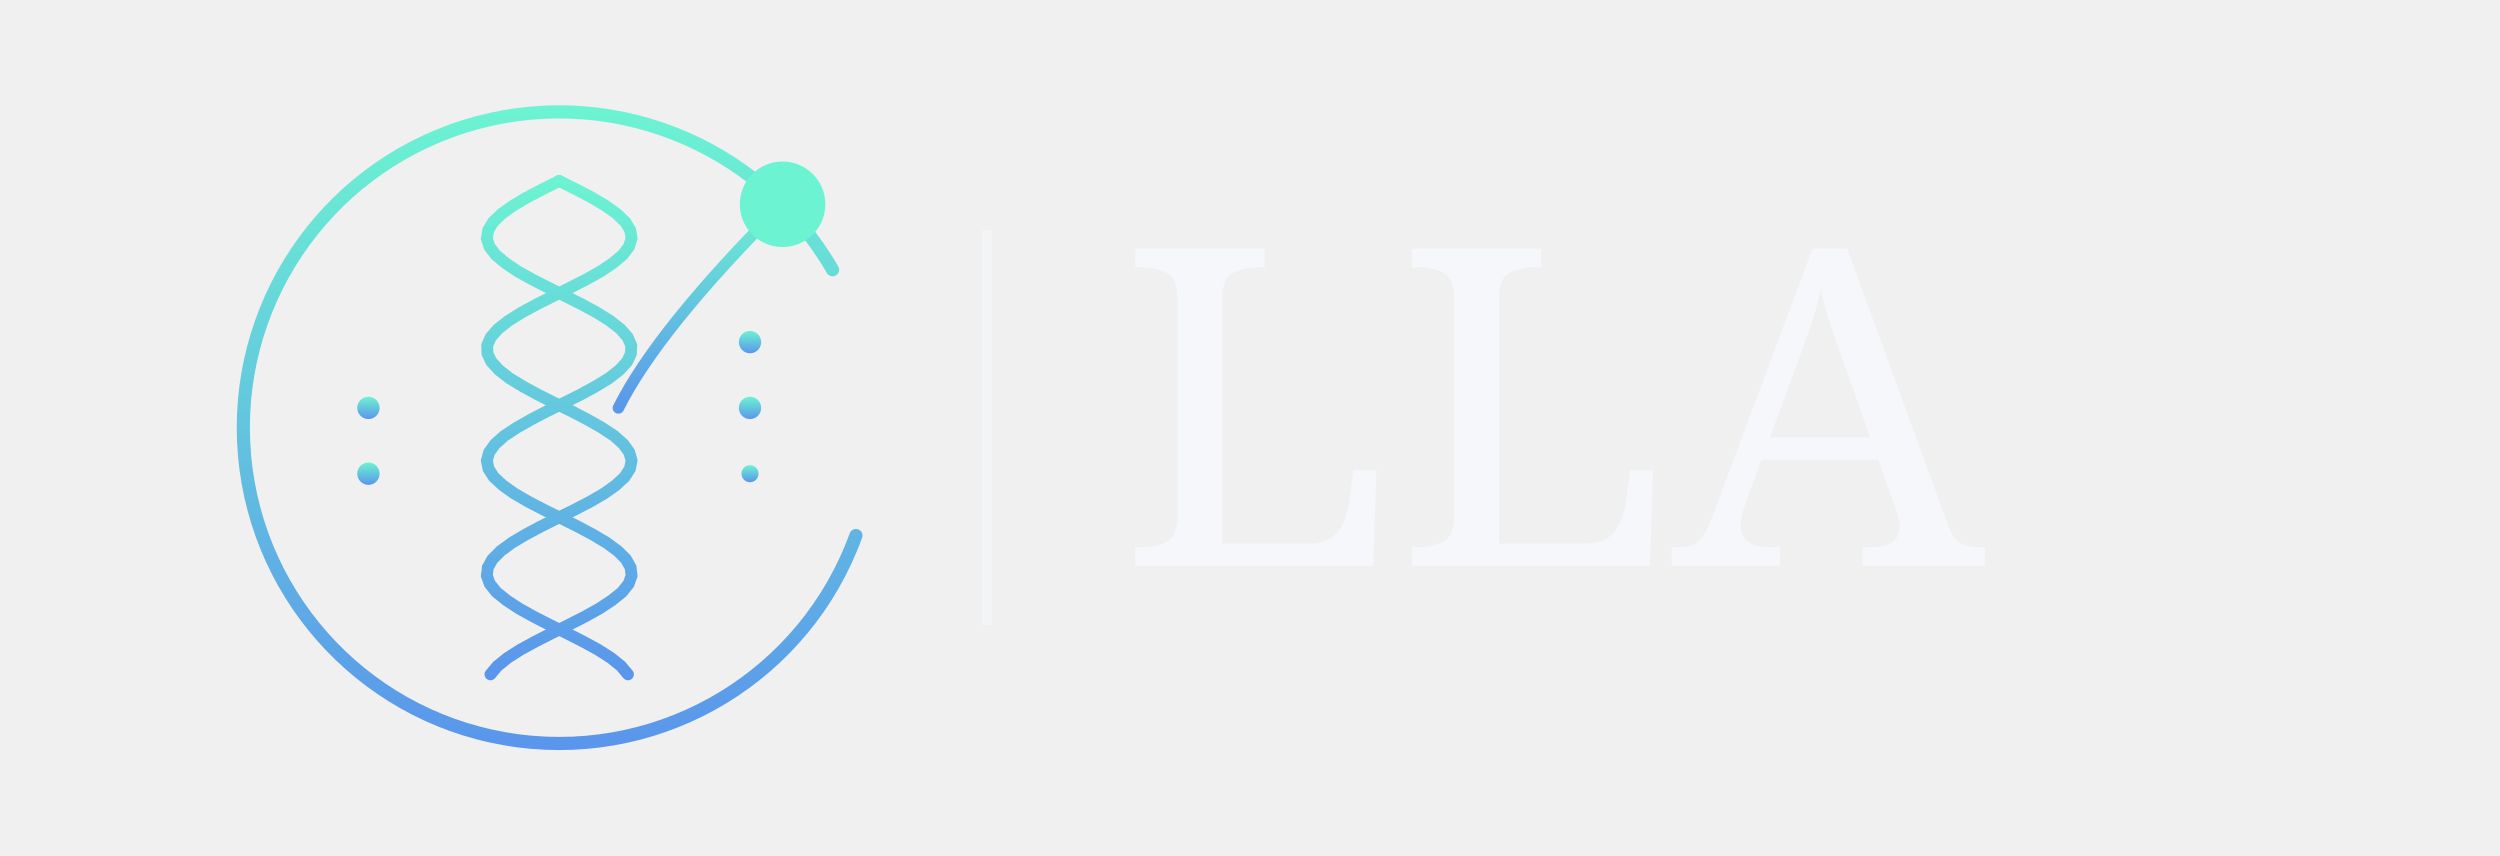
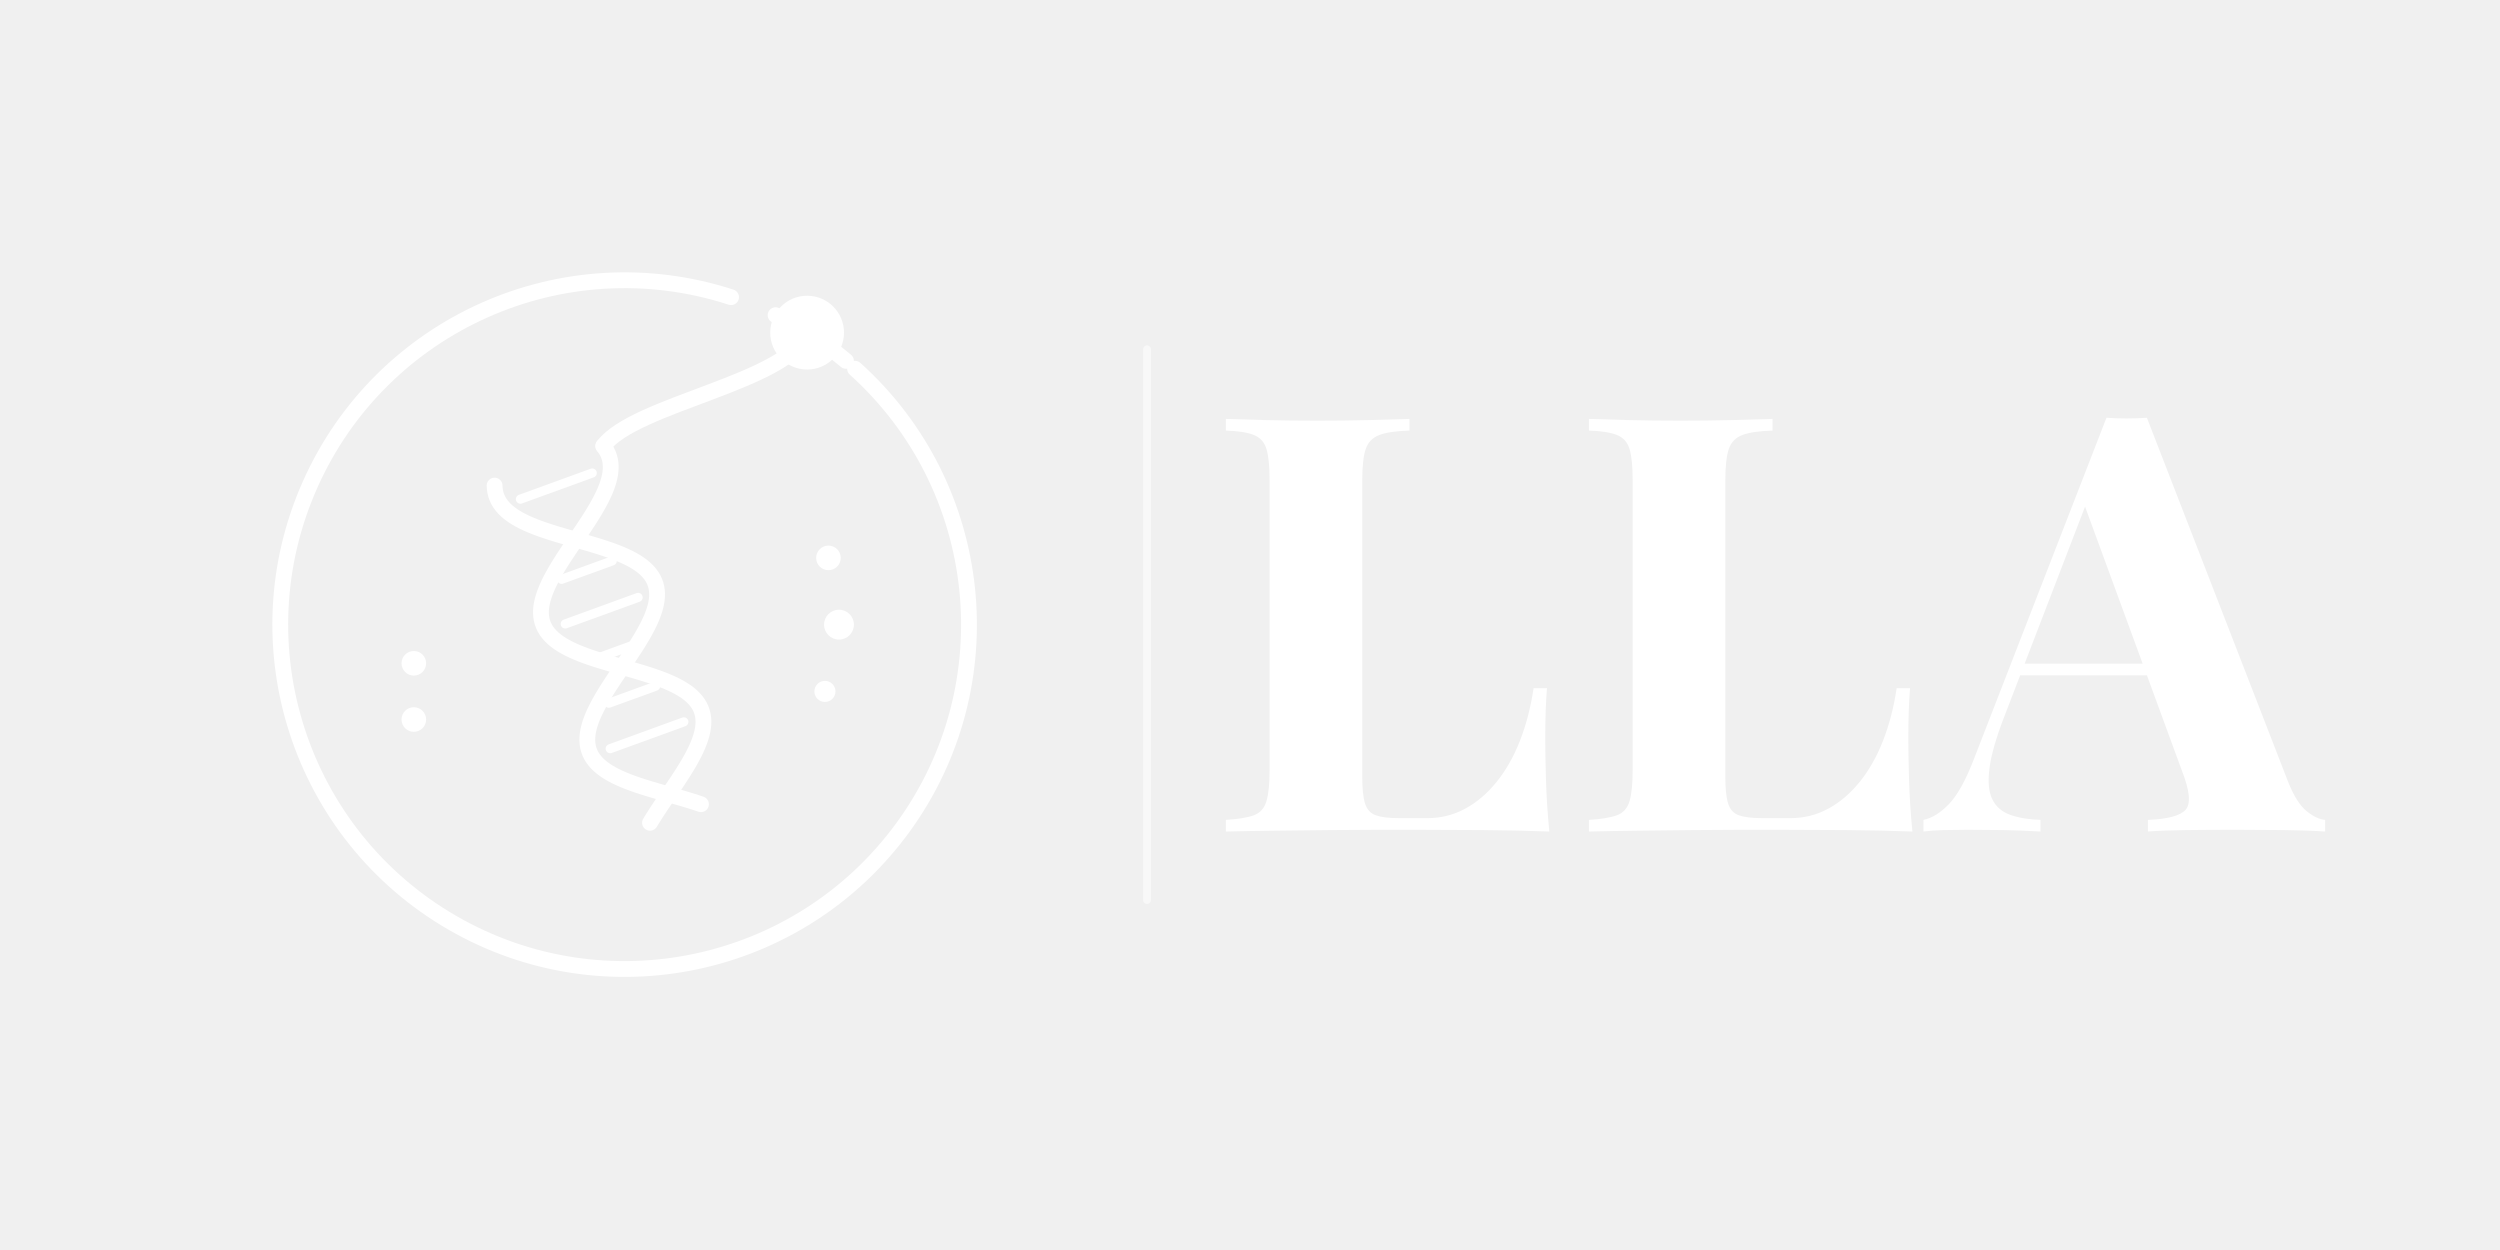
- <svg xmlns="http://www.w3.org/2000/svg" viewBox="0 0 760 260" width="760" height="260">
+ <svg xmlns="http://www.w3.org/2000/svg" width="1024.57" height="512.00" viewBox="0 0 1024.57 512.00">
  <defs>
-     <linearGradient id="g" x1="0" y1="0" x2="0" y2="1">
+     <linearGradient id="embGrad" x1="0.85" y1="0.0" x2="0.1" y2="1.0">
      <stop offset="0" stop-color="#6CF3D2" />
      <stop offset="1" stop-color="#5A96EB" />
    </linearGradient>
  </defs>
-   <g transform="translate(40,0)">
-     <path d="M 220.2 162.8 A 96 96 0 1 1 213.1 82.0" fill="none" stroke="url(#g)" stroke-width="4" stroke-linecap="round" />
-     <path d="M 130.0 55.0 L 135.0 57.5 L 139.8 60.0 L 144.0 62.5 L 147.5 65.0 L 150.1 67.5 L 151.6 70.0 L 152.0 72.5 L 151.2 75.0 L 149.3 77.5 L 146.3 80.0 L 142.6 82.5 L 138.1 85.0 L 133.2 87.5 L 128.2 90.0 L 123.2 92.5 L 118.6 95.0 L 114.6 97.5 L 111.4 100.0 L 109.2 102.5 L 108.1 105.0 L 108.2 107.5 L 109.4 110.0 L 111.7 112.5 L 114.9 115.0 L 119.0 117.5 L 123.6 120.0 L 128.6 122.5 L 133.7 125.0 L 138.5 127.5 L 142.9 130.0 L 146.7 132.5 L 149.5 135.0 L 151.3 137.5 L 152.0 140.0 L 151.5 142.5 L 149.9 145.0 L 147.2 147.5 L 143.7 150.0 L 139.4 152.5 L 134.6 155.0 L 129.5 157.5 L 124.5 160.0 L 119.8 162.5 L 115.6 165.0 L 112.2 167.5 L 109.7 170.0 L 108.3 172.5 L 108.0 175.0 L 108.9 177.5 L 110.9 180.0 L 114.0 182.5 L 117.8 185.0 L 122.3 187.5 L 127.2 190.0 L 132.3 192.5 L 137.2 195.0 L 141.8 197.5 L 145.7 200.0 L 148.8 202.5 L 150.9 205.0 " fill="none" stroke="url(#g)" stroke-width="3.6" stroke-linecap="round" />
-     <path d="M 130.0 55.0 L 125.0 57.5 L 120.2 60.0 L 116.0 62.5 L 112.5 65.0 L 109.9 67.5 L 108.4 70.0 L 108.0 72.5 L 108.8 75.0 L 110.7 77.5 L 113.7 80.0 L 117.4 82.5 L 121.9 85.0 L 126.8 87.5 L 131.8 90.0 L 136.8 92.5 L 141.4 95.0 L 145.4 97.5 L 148.6 100.0 L 150.8 102.5 L 151.9 105.0 L 151.8 107.5 L 150.6 110.0 L 148.3 112.5 L 145.1 115.0 L 141.0 117.5 L 136.4 120.0 L 131.4 122.5 L 126.3 125.0 L 121.5 127.5 L 117.1 130.0 L 113.3 132.5 L 110.5 135.0 L 108.7 137.5 L 108.0 140.0 L 108.5 142.5 L 110.1 145.0 L 112.8 147.5 L 116.3 150.0 L 120.6 152.5 L 125.4 155.0 L 130.5 157.5 L 135.5 160.0 L 140.2 162.5 L 144.4 165.0 L 147.8 167.5 L 150.3 170.0 L 151.7 172.5 L 152.0 175.0 L 151.1 177.5 L 149.1 180.0 L 146.0 182.5 L 142.2 185.0 L 137.7 187.5 L 132.8 190.0 L 127.7 192.5 L 122.8 195.0 L 118.2 197.5 L 114.3 200.0 L 111.2 202.5 L 109.1 205.0 " fill="none" stroke="url(#g)" stroke-width="3.6" stroke-linecap="round" />
-     <line x1="139.8" y1="60.0" x2="120.2" y2="60.0" stroke="url(#g)" stroke-width="3.2" stroke-linecap="round" />
-     <line x1="152.0" y1="72.5" x2="108.0" y2="72.5" stroke="url(#g)" stroke-width="3.2" stroke-linecap="round" />
-     <line x1="138.1" y1="85.0" x2="121.9" y2="85.0" stroke="url(#g)" stroke-width="3.2" stroke-linecap="round" />
-     <line x1="114.6" y1="97.5" x2="145.4" y2="97.5" stroke="url(#g)" stroke-width="3.2" stroke-linecap="round" />
-     <line x1="109.4" y1="110.0" x2="150.6" y2="110.0" stroke="url(#g)" stroke-width="3.2" stroke-linecap="round" />
-     <line x1="128.6" y1="122.5" x2="131.4" y2="122.5" stroke="url(#g)" stroke-width="3.2" stroke-linecap="round" />
-     <line x1="149.5" y1="135.0" x2="110.5" y2="135.0" stroke="url(#g)" stroke-width="3.2" stroke-linecap="round" />
-     <line x1="147.2" y1="147.5" x2="112.8" y2="147.5" stroke="url(#g)" stroke-width="3.2" stroke-linecap="round" />
-     <line x1="124.5" y1="160.0" x2="135.5" y2="160.0" stroke="url(#g)" stroke-width="3.2" stroke-linecap="round" />
-     <line x1="108.3" y1="172.5" x2="151.7" y2="172.5" stroke="url(#g)" stroke-width="3.2" stroke-linecap="round" />
-     <line x1="117.8" y1="185.0" x2="142.2" y2="185.0" stroke="url(#g)" stroke-width="3.2" stroke-linecap="round" />
-     <line x1="141.8" y1="197.5" x2="118.2" y2="197.5" stroke="url(#g)" stroke-width="3.2" stroke-linecap="round" />
-     <path d="M 197.9 62.1 Q 160.0 100.0 148.0 124.0" fill="none" stroke="url(#g)" stroke-width="3.5" stroke-linecap="round" />
-     <circle cx="197.9" cy="62.1" r="13" fill="#6CF3D2" />
-     <circle cx="72" cy="124" r="3.4" fill="url(#g)" />
-     <circle cx="72" cy="144" r="3.4" fill="url(#g)" />
-     <circle cx="188" cy="104" r="3.4" fill="url(#g)" />
-     <circle cx="188" cy="124" r="3.4" fill="url(#g)" />
-     <circle cx="188" cy="144" r="2.6" fill="url(#g)" />
+   <g transform="translate(71.68 71.68) scale(0.72)">
+     <path d="M 387.15 110.34 A 196 196 0 1 1 316.57 69.59" fill="none" stroke="#FFFFFF" stroke-width="9" stroke-linecap="round" />
+     <path d="M 341.92 79.84 A 196 196 0 0 1 381.99 105.86" fill="none" stroke="#FFFFFF" stroke-width="9" stroke-linecap="round" />
+     <path d="M 359.86 89.78 C 349.86 117.78 261.85 130.32 243.85 154.32" fill="none" stroke="#FFFFFF" stroke-width="9" stroke-linecap="round" />
+     <path d="M 181.96 176.85 C 181.98 177.16 182.01 178.08 182.07 178.68 C 182.14 179.28 182.23 179.87 182.35 180.45 C 182.46 181.03 182.61 181.60 182.78 182.16 C 182.95 182.72 183.15 183.27 183.38 183.81 C 183.61 184.35 183.86 184.88 184.14 185.40 C 184.42 185.92 184.73 186.43 185.06 186.93 C 185.40 187.43 185.76 187.92 186.15 188.40 C 186.53 188.88 186.95 189.36 187.39 189.82 C 187.83 190.28 188.29 190.73 188.78 191.18 C 189.27 191.62 189.79 192.06 190.33 192.48 C 190.87 192.91 191.44 193.32 192.02 193.73 C 192.61 194.14 193.22 194.54 193.86 194.93 C 194.49 195.33 195.15 195.71 195.82 196.08 C 196.50 196.46 197.20 196.83 197.92 197.19 C 198.64 197.55 199.38 197.90 200.13 198.25 C 200.89 198.60 201.67 198.94 202.46 199.27 C 203.25 199.61 204.06 199.94 204.89 200.26 C 205.71 200.58 206.55 200.90 207.41 201.21 C 208.26 201.52 209.13 201.83 210.01 202.13 C 210.89 202.43 211.78 202.73 212.69 203.02 C 213.59 203.31 214.50 203.60 215.43 203.89 C 216.35 204.18 217.28 204.46 218.22 204.74 C 219.15 205.02 220.10 205.30 221.05 205.58 C 222.00 205.86 222.95 206.13 223.91 206.41 C 224.86 206.68 225.83 206.95 226.79 207.23 C 227.75 207.50 228.71 207.77 229.67 208.05 C 230.63 208.32 231.59 208.59 232.55 208.87 C 233.50 209.14 234.46 209.42 235.41 209.69 C 236.35 209.97 237.30 210.25 238.24 210.53 C 239.17 210.81 240.11 211.09 241.03 211.38 C 241.95 211.67 242.86 211.96 243.77 212.25 C 244.67 212.55 245.56 212.84 246.44 213.15 C 247.32 213.45 248.19 213.75 249.05 214.07 C 249.90 214.38 250.74 214.69 251.56 215.02 C 252.39 215.34 253.20 215.67 253.99 216.00 C 254.78 216.34 255.56 216.68 256.32 217.02 C 257.07 217.37 257.81 217.72 258.53 218.09 C 259.25 218.45 259.94 218.82 260.62 219.19 C 261.30 219.57 261.95 219.95 262.59 220.34 C 263.22 220.74 263.83 221.14 264.42 221.54 C 265.01 221.95 265.57 222.37 266.11 222.80 C 266.65 223.22 267.17 223.66 267.66 224.10 C 268.15 224.55 268.61 225.00 269.05 225.46 C 269.49 225.92 269.90 226.40 270.29 226.88 C 270.68 227.36 271.04 227.85 271.37 228.35 C 271.71 228.85 272.01 229.36 272.29 229.88 C 272.57 230.41 272.83 230.94 273.05 231.48 C 273.28 232.02 273.48 232.57 273.65 233.13 C 273.82 233.69 273.96 234.26 274.08 234.84 C 274.20 235.42 274.29 236.01 274.35 236.61 C 274.41 237.21 274.45 237.81 274.46 238.43 C 274.47 239.05 274.45 239.68 274.41 240.32 C 274.37 240.96 274.30 241.60 274.21 242.26 C 274.12 242.92 274.00 243.58 273.86 244.26 C 273.72 244.93 273.55 245.61 273.36 246.31 C 273.17 247.00 272.95 247.70 272.72 248.41 C 272.48 249.11 272.23 249.83 271.95 250.55 C 271.67 251.28 271.37 252.01 271.05 252.75 C 270.73 253.49 270.39 254.23 270.03 254.99 C 269.67 255.74 269.29 256.50 268.90 257.27 C 268.51 258.03 268.09 258.80 267.67 259.58 C 267.24 260.36 266.80 261.14 266.34 261.93 C 265.89 262.72 265.42 263.51 264.94 264.31 C 264.46 265.11 263.96 265.91 263.46 266.72 C 262.95 267.52 262.44 268.33 261.92 269.15 C 261.39 269.96 260.86 270.78 260.32 271.59 C 259.79 272.41 259.24 273.23 258.69 274.05 C 258.14 274.88 257.59 275.70 257.03 276.53 C 256.48 277.35 255.91 278.18 255.35 279.01 C 254.79 279.83 254.23 280.66 253.67 281.49 C 253.11 282.31 252.55 283.14 252.00 283.96 C 251.44 284.79 250.88 285.61 250.34 286.43 C 249.79 287.26 249.24 288.08 248.71 288.89 C 248.17 289.71 247.64 290.53 247.12 291.34 C 246.60 292.15 246.09 292.96 245.58 293.77 C 245.08 294.57 244.59 295.37 244.11 296.17 C 243.63 296.97 243.17 297.76 242.71 298.55 C 242.26 299.33 241.82 300.12 241.40 300.89 C 240.97 301.67 240.57 302.44 240.18 303.21 C 239.79 303.97 239.41 304.73 239.06 305.48 C 238.70 306.23 238.37 306.98 238.05 307.71 C 237.73 308.45 237.44 309.18 237.16 309.91 C 236.89 310.63 236.63 311.34 236.40 312.05 C 236.17 312.76 235.96 313.45 235.78 314.14 C 235.59 314.83 235.43 315.52 235.29 316.19 C 235.16 316.86 235.04 317.53 234.96 318.18 C 234.87 318.83 234.80 319.48 234.77 320.12 C 234.73 320.75 234.72 321.38 234.74 321.99 C 234.75 322.61 234.79 323.22 234.86 323.82 C 234.93 324.41 235.03 325.00 235.15 325.58 C 235.27 326.16 235.42 326.73 235.60 327.28 C 235.77 327.84 235.98 328.39 236.21 328.93 C 236.44 329.47 236.70 330.00 236.98 330.51 C 237.27 331.03 237.58 331.54 237.92 332.04 C 238.26 332.54 238.63 333.03 239.02 333.51 C 239.41 333.99 239.83 334.46 240.27 334.92 C 240.72 335.38 241.19 335.83 241.68 336.27 C 242.18 336.72 242.70 337.15 243.24 337.57 C 243.79 338.00 244.36 338.41 244.95 338.82 C 245.54 339.23 246.16 339.63 246.79 340.02 C 247.43 340.41 248.09 340.79 248.77 341.16 C 249.45 341.54 250.16 341.91 250.88 342.27 C 251.60 342.63 252.34 342.98 253.10 343.32 C 253.86 343.67 254.64 344.01 255.44 344.34 C 256.23 344.68 257.05 345.00 257.87 345.32 C 258.70 345.64 259.54 345.96 260.40 346.27 C 261.26 346.58 262.13 346.89 263.01 347.19 C 263.89 347.49 264.79 347.79 265.69 348.08 C 266.60 348.37 267.52 348.66 268.44 348.95 C 269.36 349.23 270.30 349.52 271.23 349.80 C 272.17 350.08 273.12 350.36 274.07 350.63 C 275.02 350.91 275.97 351.19 276.93 351.46 C 277.89 351.73 278.85 352.01 279.81 352.28 C 280.77 352.55 281.73 352.83 282.69 353.10 C 283.65 353.37 284.61 353.64 285.57 353.92 C 286.52 354.19 287.48 354.47 288.43 354.75 C 289.37 355.02 290.32 355.30 291.25 355.59 C 292.19 355.87 293.12 356.15 294.04 356.44 C 294.96 356.73 295.87 357.02 296.77 357.31 C 297.67 357.61 299.00 358.06 299.44 358.21" fill="none" stroke="#FFFFFF" stroke-width="9" stroke-linecap="round" />
+     <path d="M 243.85 154.32 C 244.04 154.57 244.61 155.30 244.94 155.80 C 245.28 156.30 245.59 156.81 245.87 157.33 C 246.15 157.85 246.41 158.37 246.64 158.91 C 246.87 159.45 247.07 160.00 247.24 160.56 C 247.41 161.12 247.56 161.69 247.68 162.27 C 247.80 162.85 247.89 163.44 247.96 164.04 C 248.02 164.64 248.06 165.24 248.07 165.86 C 248.09 166.48 248.07 167.11 248.03 167.74 C 247.99 168.38 247.93 169.03 247.84 169.68 C 247.75 170.34 247.63 171.00 247.49 171.68 C 247.35 172.35 247.19 173.03 247.00 173.72 C 246.81 174.41 246.60 175.11 246.37 175.82 C 246.13 176.53 245.88 177.25 245.60 177.97 C 245.32 178.69 245.02 179.42 244.71 180.16 C 244.39 180.90 244.05 181.65 243.69 182.40 C 243.34 183.15 242.96 183.91 242.57 184.67 C 242.18 185.44 241.76 186.21 241.34 186.99 C 240.92 187.77 240.47 188.55 240.02 189.34 C 239.57 190.12 239.10 190.92 238.62 191.72 C 238.14 192.51 237.64 193.32 237.14 194.12 C 236.64 194.93 236.12 195.74 235.60 196.55 C 235.08 197.36 234.55 198.18 234.01 198.99 C 233.47 199.81 232.93 200.63 232.38 201.46 C 231.83 202.28 231.28 203.10 230.72 203.93 C 230.16 204.75 229.60 205.58 229.04 206.41 C 228.48 207.23 227.92 208.06 227.36 208.89 C 226.80 209.71 226.24 210.54 225.68 211.36 C 225.13 212.19 224.57 213.01 224.02 213.84 C 223.48 214.66 222.93 215.48 222.39 216.30 C 221.86 217.11 221.33 217.93 220.80 218.74 C 220.28 219.55 219.77 220.36 219.27 221.17 C 218.76 221.98 218.27 222.78 217.79 223.57 C 217.31 224.37 216.84 225.17 216.39 225.95 C 215.93 226.74 215.49 227.52 215.07 228.30 C 214.65 229.08 214.23 229.85 213.84 230.61 C 213.45 231.38 213.08 232.14 212.72 232.89 C 212.36 233.64 212.03 234.39 211.71 235.13 C 211.39 235.87 211.09 236.60 210.82 237.32 C 210.54 238.04 210.28 238.76 210.05 239.47 C 209.82 240.17 209.61 240.87 209.42 241.56 C 209.23 242.25 209.07 242.94 208.93 243.61 C 208.79 244.28 208.67 244.95 208.58 245.60 C 208.49 246.26 208.43 246.90 208.39 247.54 C 208.35 248.18 208.34 248.81 208.35 249.42 C 208.36 250.04 208.40 250.65 208.47 251.25 C 208.53 251.85 208.63 252.43 208.75 253.01 C 208.87 253.59 209.01 254.16 209.19 254.72 C 209.36 255.28 209.56 255.83 209.79 256.37 C 210.02 256.91 210.28 257.44 210.56 257.96 C 210.84 258.48 211.15 258.99 211.49 259.49 C 211.83 259.99 212.19 260.48 212.58 260.96 C 212.97 261.44 213.39 261.91 213.83 262.37 C 214.27 262.83 214.74 263.28 215.23 263.73 C 215.73 264.17 216.24 264.60 216.79 265.03 C 217.33 265.45 217.90 265.87 218.49 266.28 C 219.08 266.69 219.69 267.08 220.33 267.48 C 220.96 267.87 221.62 268.25 222.30 268.62 C 222.98 269.00 223.68 269.37 224.40 269.73 C 225.12 270.09 225.86 270.44 226.62 270.79 C 227.38 271.13 228.15 271.47 228.95 271.81 C 229.74 272.14 230.55 272.47 231.38 272.79 C 232.21 273.11 233.05 273.43 233.90 273.74 C 234.76 274.05 235.63 274.36 236.51 274.66 C 237.39 274.96 238.29 275.26 239.19 275.55 C 240.09 275.84 241.01 276.13 241.93 276.42 C 242.85 276.71 243.79 276.99 244.73 277.27 C 245.66 277.55 246.61 277.83 247.56 278.11 C 248.51 278.38 249.46 278.66 250.42 278.93 C 251.38 279.21 252.34 279.48 253.30 279.75 C 254.26 280.03 255.22 280.30 256.18 280.57 C 257.14 280.85 258.10 281.12 259.06 281.39 C 260.01 281.67 260.97 281.94 261.92 282.22 C 262.86 282.50 263.81 282.78 264.75 283.06 C 265.68 283.34 266.61 283.62 267.53 283.91 C 268.45 284.20 269.37 284.49 270.27 284.78 C 271.17 285.08 272.06 285.37 272.94 285.68 C 273.82 285.98 274.69 286.29 275.54 286.60 C 276.39 286.91 277.23 287.23 278.06 287.55 C 278.88 287.87 279.69 288.20 280.48 288.54 C 281.27 288.87 282.04 289.21 282.80 289.56 C 283.55 289.91 284.29 290.26 285.01 290.62 C 285.72 290.99 286.42 291.35 287.09 291.73 C 287.77 292.11 288.42 292.49 289.05 292.89 C 289.69 293.28 290.30 293.68 290.88 294.09 C 291.47 294.50 292.03 294.92 292.57 295.34 C 293.10 295.77 293.62 296.21 294.10 296.65 C 294.59 297.10 295.06 297.55 295.49 298.01 C 295.93 298.48 296.34 298.95 296.73 299.43 C 297.11 299.91 297.47 300.41 297.80 300.91 C 298.13 301.41 298.44 301.92 298.71 302.44 C 298.99 302.97 299.24 303.50 299.47 304.04 C 299.69 304.58 299.89 305.13 300.05 305.69 C 300.22 306.25 300.36 306.82 300.48 307.40 C 300.59 307.98 300.68 308.58 300.74 309.18 C 300.80 309.78 300.84 310.39 300.85 311.01 C 300.85 311.63 300.84 312.25 300.79 312.89 C 300.75 313.53 300.68 314.18 300.58 314.84 C 300.49 315.49 300.37 316.16 300.22 316.84 C 300.08 317.51 299.91 318.19 299.72 318.89 C 299.53 319.58 299.31 320.28 299.07 320.99 C 298.84 321.70 298.57 322.42 298.29 323.14 C 298.01 323.87 297.71 324.60 297.39 325.34 C 297.07 326.08 296.73 326.82 296.37 327.58 C 296.01 328.33 295.63 329.09 295.23 329.86 C 294.84 330.62 294.42 331.40 294.00 332.18 C 293.57 332.95 293.12 333.74 292.67 334.53 C 292.21 335.31 291.74 336.11 291.26 336.91 C 290.78 337.71 290.28 338.51 289.78 339.31 C 289.27 340.12 288.76 340.93 288.23 341.74 C 287.71 342.56 287.18 343.37 286.64 344.19 C 286.10 345.01 285.55 345.83 285.00 346.65 C 284.46 347.48 283.90 348.30 283.34 349.13 C 282.79 349.95 282.22 350.78 281.66 351.60 C 281.10 352.43 280.54 353.26 279.98 354.08 C 279.42 354.91 278.86 355.74 278.31 356.56 C 277.75 357.39 277.20 358.21 276.65 359.03 C 276.10 359.86 275.56 360.68 275.02 361.49 C 274.49 362.31 273.96 363.13 273.44 363.94 C 272.92 364.75 272.40 365.56 271.90 366.36 C 271.40 367.17 270.68 368.37 270.43 368.77" fill="none" stroke="#FFFFFF" stroke-width="9" stroke-linecap="round" />
+     <line x1="196.67" y1="184.57" x2="237.55" y2="169.69" stroke="#FFFFFF" stroke-width="5.2" stroke-linecap="round" />
+     <line x1="248.90" y1="219.72" x2="220.13" y2="230.19" stroke="#FFFFFF" stroke-width="5.2" stroke-linecap="round" />
+     <line x1="263.66" y1="240.50" x2="222.18" y2="255.60" stroke="#FFFFFF" stroke-width="5.2" stroke-linecap="round" />
+     <line x1="259.33" y1="268.22" x2="243.32" y2="274.05" stroke="#FFFFFF" stroke-width="5.2" stroke-linecap="round" />
+     <line x1="247.03" y1="300.71" x2="273.63" y2="291.03" stroke="#FFFFFF" stroke-width="5.2" stroke-linecap="round" />
+     <line x1="247.78" y1="326.59" x2="289.69" y2="311.33" stroke="#FFFFFF" stroke-width="5.2" stroke-linecap="round" />
+     <circle cx="136" cy="278" r="7" fill="#FFFFFF" />
+     <circle cx="136" cy="310" r="7" fill="#FFFFFF" />
+     <circle cx="372" cy="218" r="7" fill="#FFFFFF" />
+     <circle cx="378" cy="256" r="8.5" fill="#FFFFFF" />
+     <circle cx="370" cy="294" r="6" fill="#FFFFFF" />
+     <circle cx="359.86" cy="89.78" r="21" fill="#FFFFFF" />
  </g>
-   <line x1="300" y1="70" x2="300" y2="190" stroke="#F5F7FA" stroke-opacity="0.55" stroke-width="3" />
-   <text x="340" y="172" font-family="'Playfair Display', serif" font-size="135" font-weight="500" fill="#F5F7FA">LLA</text>
+   <rect x="468.48" y="141.54" width="3.2" height="228.93" rx="1.6" fill="#FFFFFF" opacity="0.55" />
+   <g fill="#FFFFFF" transform="translate(494.375 340.787) scale(0.23884 -0.23884)">
+     <path d="M348.598 708V688Q314.598 687 297.098 680.5Q279.598 674 273.598 656.5Q267.598 639 267.598 602V94Q267.598 63.4 272.398 48.1Q277.198 32.8 290.798 27.9Q304.398 23 330.599 23H379.6Q414 23 443.8 39Q473.6 55 497.7 84.599Q521.8 114.199 537.999 155.299Q554.199 196.398 561.599 245.999H584.599Q581.599 211.999 581.599 157.999Q581.599 134.799 582.799 90.899Q583.999 47 588.599 0Q537.599 2 473.599 2.5Q409.599 3 359.599 3Q334.599 3 295.899 3.0Q257.199 3 212.1 2.5Q167 2 120.9 1.5Q74.8 1 33.6 0V20Q65.8 22 81.8 28.0Q97.801 34 103.201 52.0Q108.601 70 108.601 106V602Q108.601 639 103.201 656.5Q97.801 674 81.5 680.5Q65.2 687 33.6 688V708Q59.4 707 101.5 706.0Q143.599 705 191.599 705Q235.599 705 278.198 706.0Q320.798 707 348.598 708Z" transform="translate(0.000 0)" />
+     <path d="M348.598 708V688Q314.598 687 297.098 680.5Q279.598 674 273.598 656.5Q267.598 639 267.598 602V94Q267.598 63.4 272.398 48.1Q277.198 32.8 290.798 27.9Q304.398 23 330.599 23H379.6Q414 23 443.8 39Q473.6 55 497.7 84.599Q521.8 114.199 537.999 155.299Q554.199 196.398 561.599 245.999H584.599Q581.599 211.999 581.599 157.999Q581.599 134.799 582.799 90.899Q583.999 47 588.599 0Q537.599 2 473.599 2.5Q409.599 3 359.599 3Q334.599 3 295.899 3.0Q257.199 3 212.1 2.5Q167 2 120.9 1.5Q74.8 1 33.6 0V20Q65.8 22 81.8 28.0Q97.801 34 103.201 52.0Q108.601 70 108.601 106V602Q108.601 639 103.201 656.5Q97.801 674 81.5 680.5Q65.2 687 33.6 688V708Q59.4 707 101.5 706.0Q143.599 705 191.599 705Q235.599 705 278.198 706.0Q320.798 707 348.598 708Z" transform="translate(623.000 0)" />
+     <path d="M367.998 710 610.798 84Q625.198 48.4 642.398 34.7Q659.598 21 673.798 20V0Q644.199 2 603.799 2.5Q563.4 3 521.8 3Q475.601 3 435.001 2.5Q394.401 2 369.801 0V20Q420.801 22 434.501 37.5Q448.201 53 428.201 104L257.801 568.601L276.201 594.801L123.8 198.599Q102.4 143.599 97.9 108.899Q93.4 74.2 102.8 55.2Q112.2 36.2 133.6 28.6Q155 21 185.4 20V0Q152 2 122.1 2.5Q92.2 3 60.8 3Q39.4 3 19.5 2.5Q-0.4 2 -15.4 0V20Q6.4 24.4 28.3 47.1Q50.2 69.8 71.4 124.999L298.6 710Q314.6 708.8 333.299 708.8Q351.999 708.8 367.998 710ZM437.8 288V268H139.8L149.8 288Z" transform="translate(1246.000 0)" />
+   </g>
</svg>
